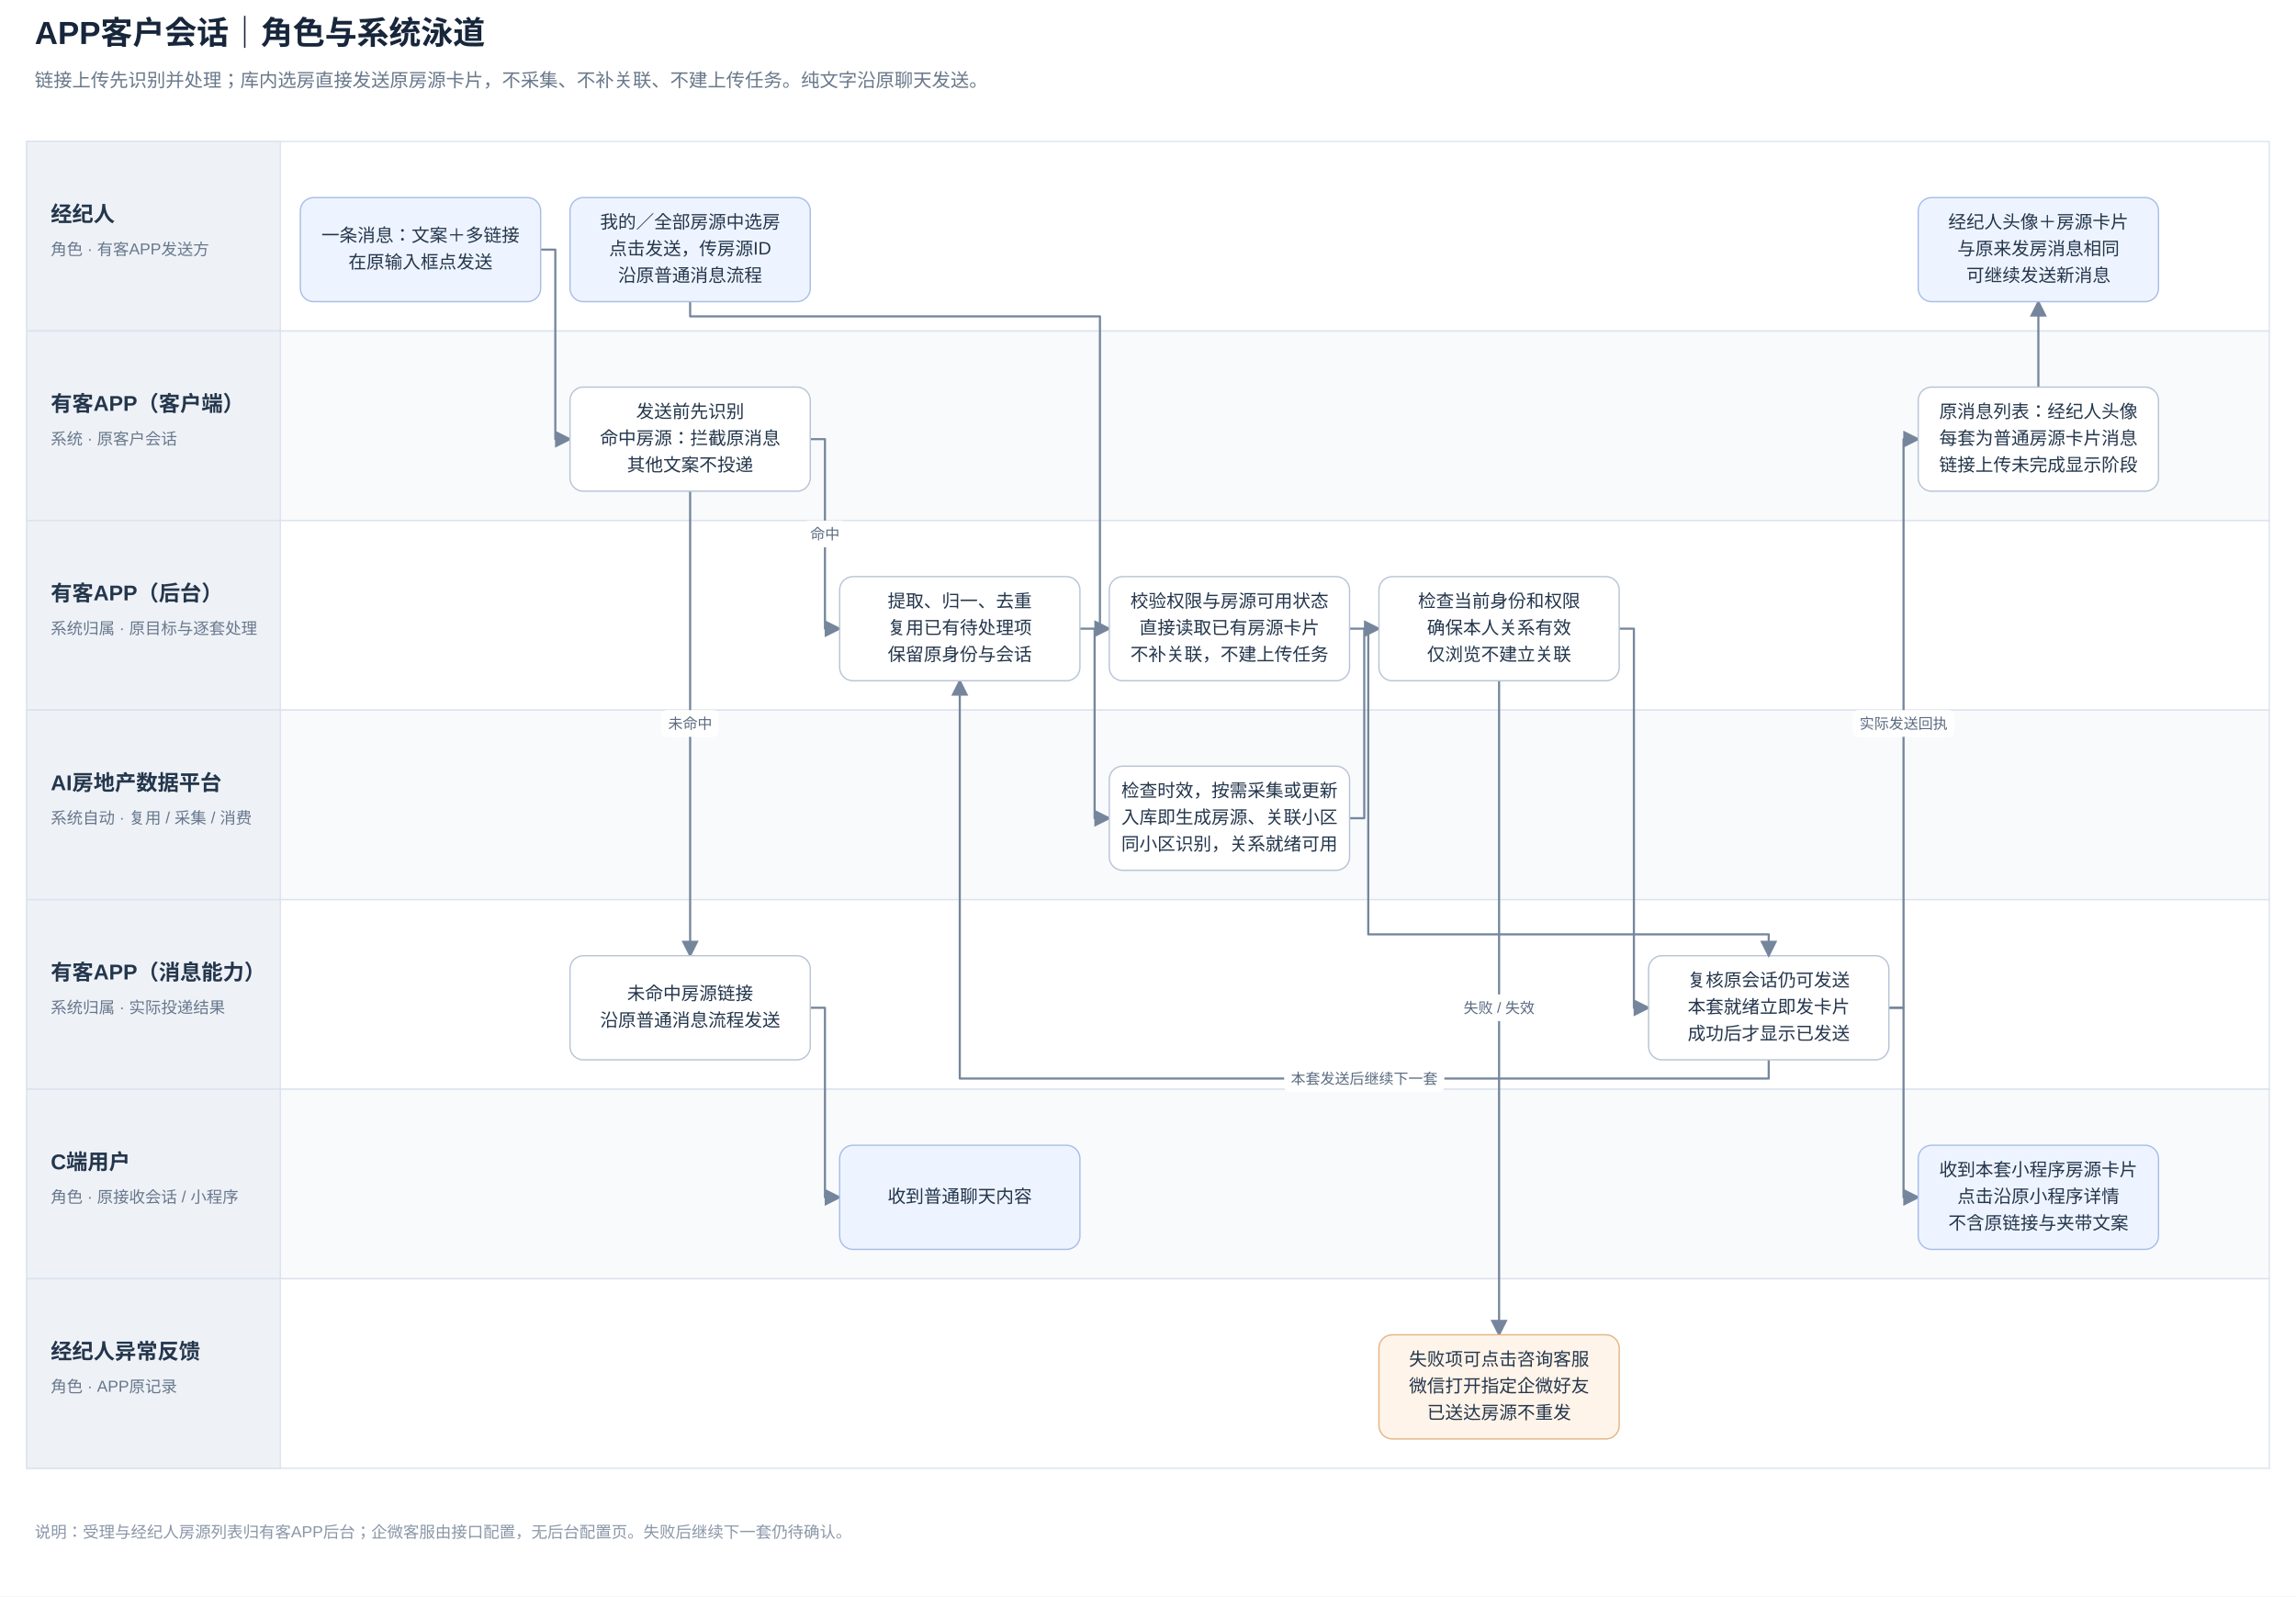
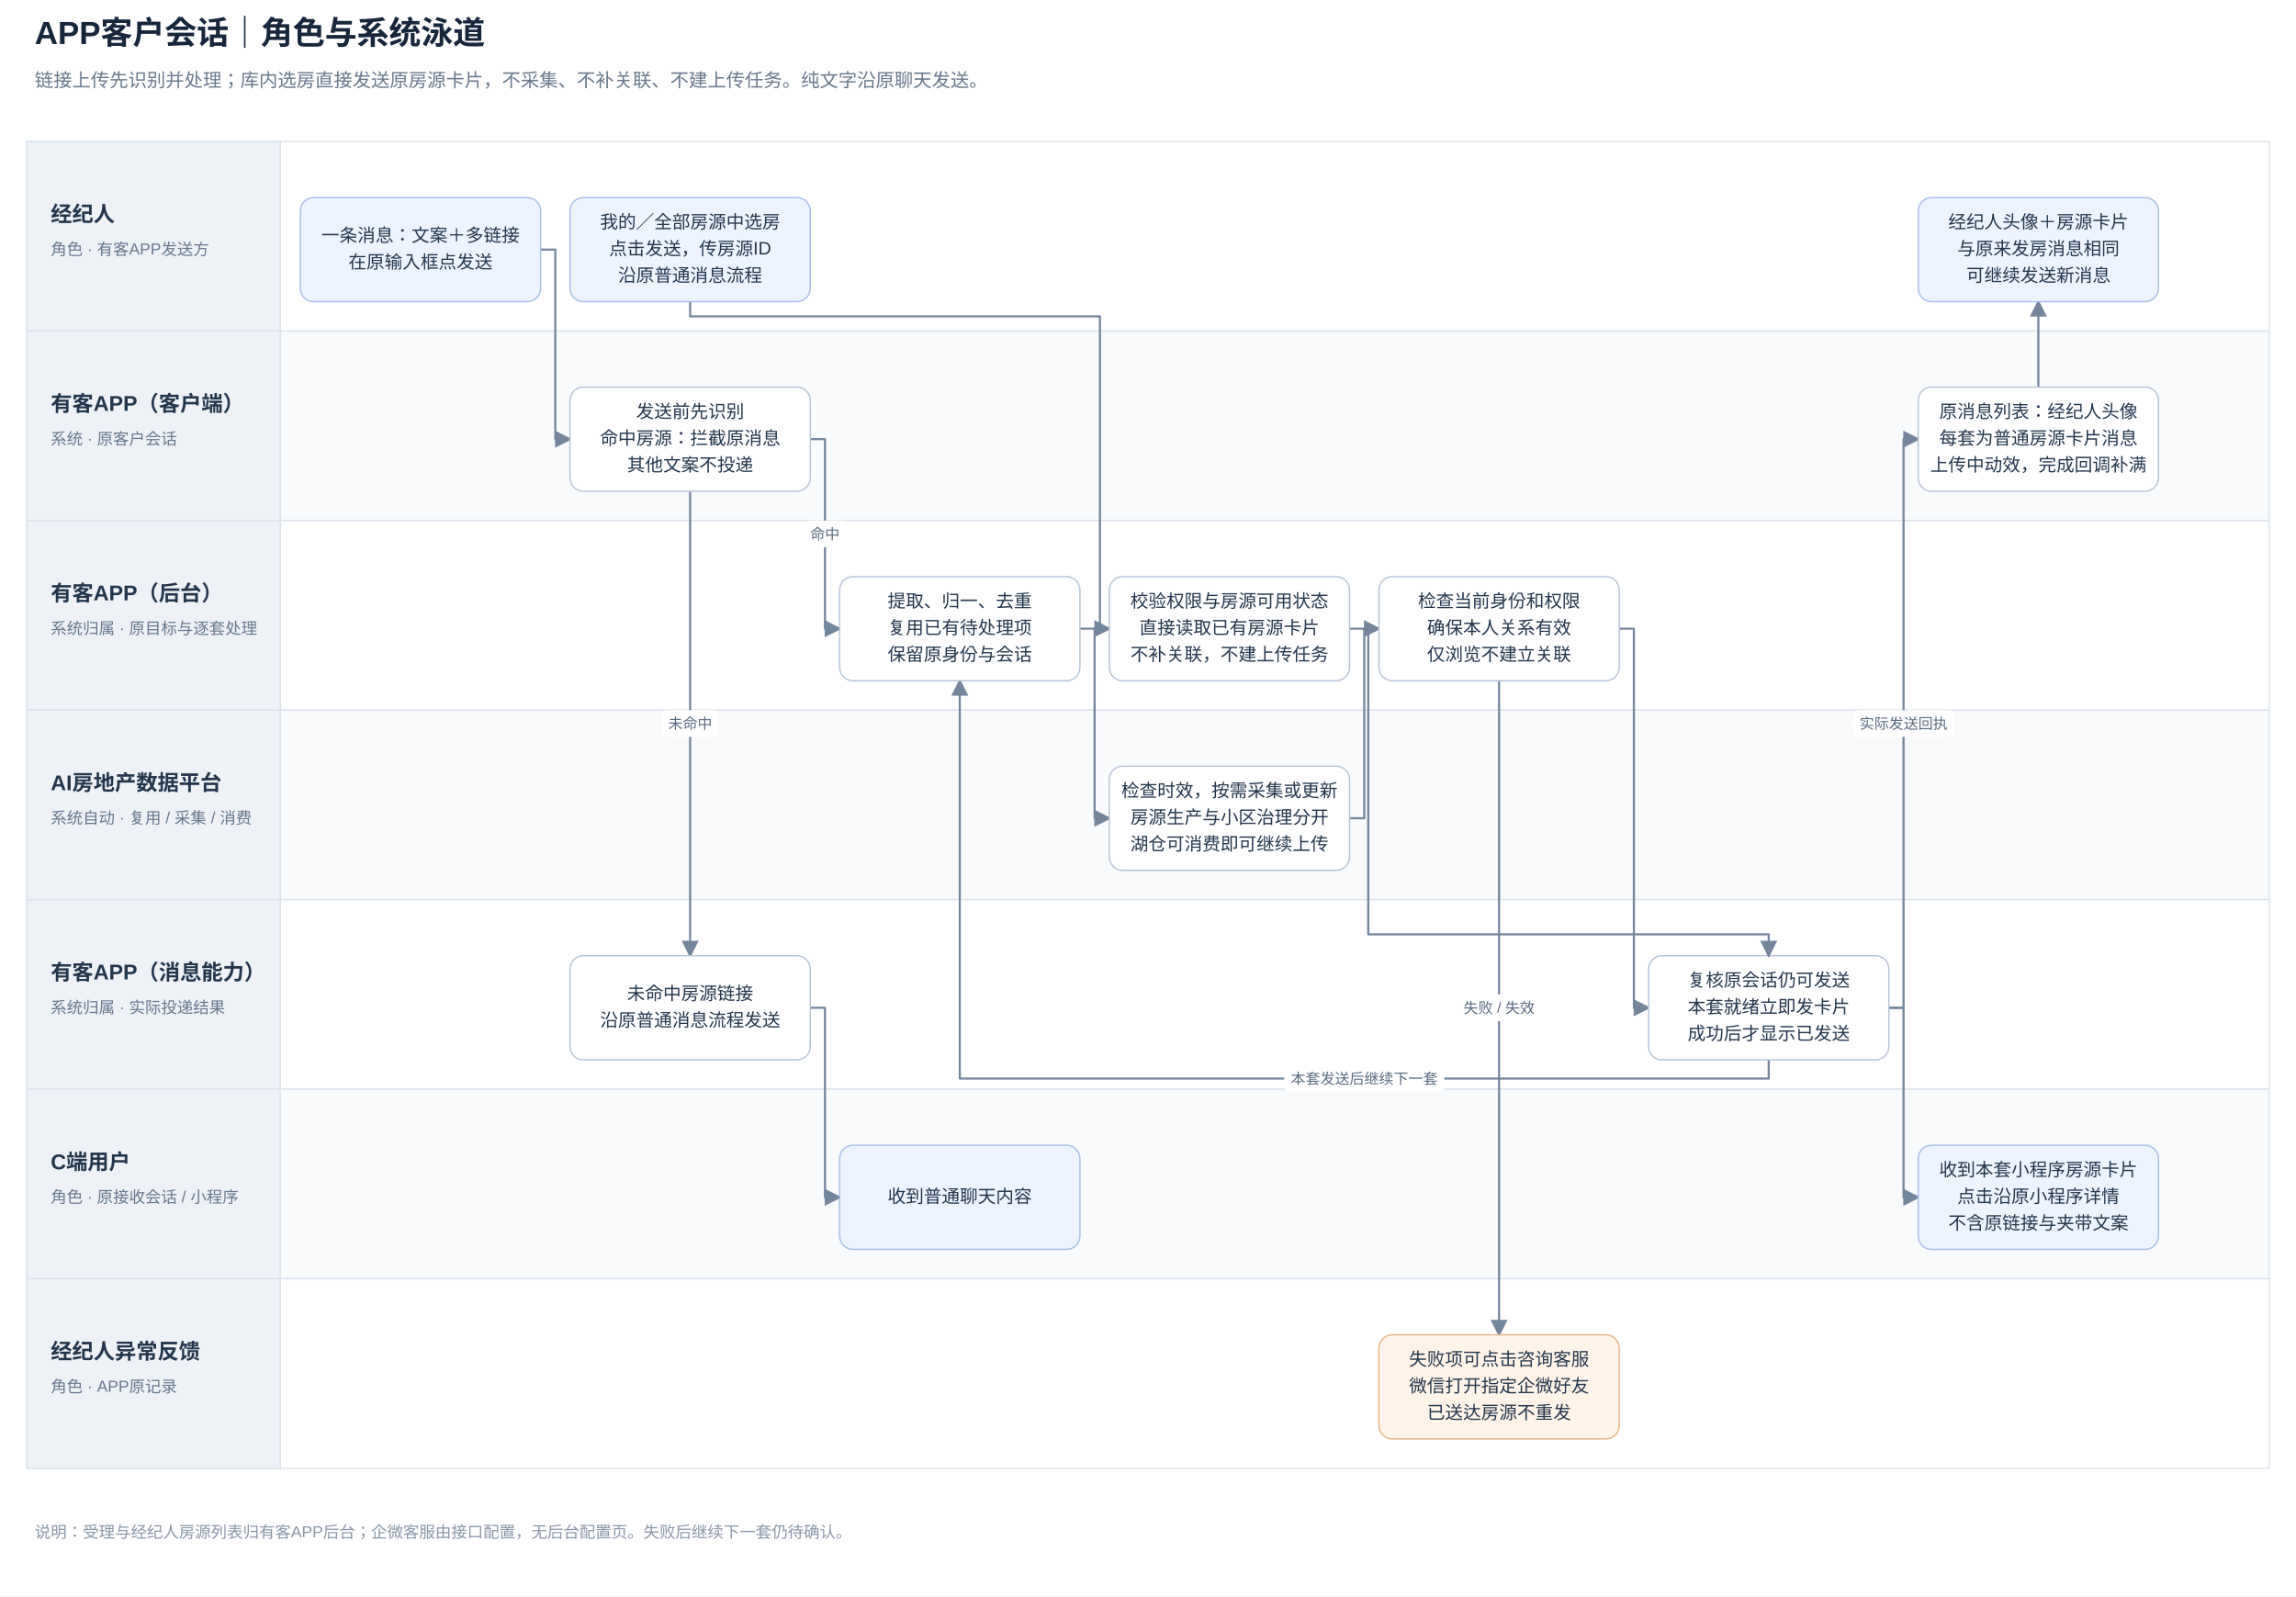
<svg xmlns="http://www.w3.org/2000/svg" style="font-family:PingFang SC,Microsoft YaHei,Arial,sans-serif" width="1720" height="1196" viewBox="0 0 1720 1196">
  <defs>
    <marker id="arrow-app-chat" markerWidth="8" markerHeight="8" refX="7" refY="4" orient="auto">
      <path d="M0,0 L8,4 L0,8 Z" fill="#75869c" />
    </marker>
  </defs>
  <rect width="100%" height="100%" fill="#fff" />
  <text x="26" y="33" font-size="24" font-weight="650" fill="#17263b">APP客户会话｜角色与系统泳道</text>
  <text x="26" y="65" font-size="14" fill="#69788a">链接上传先识别并处理；库内选房直接发送原房源卡片，不采集、不补关联、不建上传任务。纯文字沿原聊天发送。</text>
  <rect x="20" y="106" width="1680" height="142" fill="#ffffff" stroke="#dce3ed" />
  <rect x="20" y="106" width="190" height="142" fill="#eef2f7" stroke="#dce3ed" />
  <text x="38" y="166" font-size="16" font-weight="650" fill="#24364c">经纪人</text>
  <text x="38" y="191" font-size="12" font-weight="400" fill="#68778c">角色 · 有客APP发送方</text>
  <rect x="20" y="248" width="1680" height="142" fill="#f8fafc" stroke="#dce3ed" />
  <rect x="20" y="248" width="190" height="142" fill="#eef2f7" stroke="#dce3ed" />
  <text x="38" y="308" font-size="16" font-weight="650" fill="#24364c">有客APP（客户端）</text>
  <text x="38" y="333" font-size="12" font-weight="400" fill="#68778c">系统 · 原客户会话</text>
  <rect x="20" y="390" width="1680" height="142" fill="#ffffff" stroke="#dce3ed" />
  <rect x="20" y="390" width="190" height="142" fill="#eef2f7" stroke="#dce3ed" />
  <text x="38" y="450" font-size="16" font-weight="650" fill="#24364c">有客APP（后台）</text>
  <text x="38" y="475" font-size="12" font-weight="400" fill="#68778c">系统归属 · 原目标与逐套处理</text>
  <rect x="20" y="532" width="1680" height="142" fill="#f8fafc" stroke="#dce3ed" />
  <rect x="20" y="532" width="190" height="142" fill="#eef2f7" stroke="#dce3ed" />
  <text x="38" y="592" font-size="16" font-weight="650" fill="#24364c">AI房地产数据平台</text>
  <text x="38" y="617" font-size="12" font-weight="400" fill="#68778c">系统自动 · 复用 / 采集 / 消费</text>
  <rect x="20" y="674" width="1680" height="142" fill="#ffffff" stroke="#dce3ed" />
  <rect x="20" y="674" width="190" height="142" fill="#eef2f7" stroke="#dce3ed" />
  <text x="38" y="734" font-size="16" font-weight="650" fill="#24364c">有客APP（消息能力）</text>
  <text x="38" y="759" font-size="12" font-weight="400" fill="#68778c">系统归属 · 实际投递结果</text>
  <rect x="20" y="816" width="1680" height="142" fill="#f8fafc" stroke="#dce3ed" />
  <rect x="20" y="816" width="190" height="142" fill="#eef2f7" stroke="#dce3ed" />
  <text x="38" y="876" font-size="16" font-weight="650" fill="#24364c">C端用户</text>
  <text x="38" y="901" font-size="12" font-weight="400" fill="#68778c">角色 · 原接收会话 / 小程序</text>
  <rect x="20" y="958" width="1680" height="142" fill="#ffffff" stroke="#dce3ed" />
  <rect x="20" y="958" width="190" height="142" fill="#eef2f7" stroke="#dce3ed" />
  <text x="38" y="1018" font-size="16" font-weight="650" fill="#24364c">经纪人异常反馈</text>
  <text x="38" y="1043" font-size="12" font-weight="400" fill="#68778c">角色 · APP原记录</text>
  <polyline points="405,187 416,187 416,329 427,329" fill="none" stroke="#75869c" stroke-width="1.6" stroke-linejoin="round" marker-end="url(#arrow-app-chat)" />
  <polyline points="607,329 618,329 618,471 629,471" fill="none" stroke="#75869c" stroke-width="1.6" stroke-linejoin="round" marker-end="url(#arrow-app-chat)" />
  <rect x="602" y="390" width="32" height="20" rx="4" fill="#fff" />
  <text x="618" y="404" text-anchor="middle" font-size="11" fill="#5b6b80">命中</text>
  <polyline points="809,471 820,471 820,613 831,613" fill="none" stroke="#75869c" stroke-width="1.6" stroke-linejoin="round" marker-end="url(#arrow-app-chat)" />
  <polyline points="1011,613 1022,613 1022,471 1033,471" fill="none" stroke="#75869c" stroke-width="1.6" stroke-linejoin="round" marker-end="url(#arrow-app-chat)" />
  <polyline points="1213,471 1224,471 1224,755 1235,755" fill="none" stroke="#75869c" stroke-width="1.6" stroke-linejoin="round" marker-end="url(#arrow-app-chat)" />
  <polyline points="1415,755 1426,755 1426,897 1437,897" fill="none" stroke="#75869c" stroke-width="1.6" stroke-linejoin="round" marker-end="url(#arrow-app-chat)" />
  <polyline points="1415,755 1426,755 1426,329 1437,329" fill="none" stroke="#75869c" stroke-width="1.6" stroke-linejoin="round" marker-end="url(#arrow-app-chat)" />
  <rect x="1388" y="532" width="76" height="20" rx="4" fill="#fff" />
  <text x="1426" y="546" text-anchor="middle" font-size="11" fill="#5b6b80">实际发送回执</text>
  <polyline points="1527,290 1527,226" fill="none" stroke="#75869c" stroke-width="1.6" stroke-linejoin="round" marker-end="url(#arrow-app-chat)" />
  <polyline points="517,368 517,716" fill="none" stroke="#75869c" stroke-width="1.6" stroke-linejoin="round" marker-end="url(#arrow-app-chat)" />
  <rect x="495.5" y="532" width="43" height="20" rx="4" fill="#fff" />
  <text x="517" y="546" text-anchor="middle" font-size="11" fill="#5b6b80">未命中</text>
  <polyline points="607,755 618,755 618,897 629,897" fill="none" stroke="#75869c" stroke-width="1.6" stroke-linejoin="round" marker-end="url(#arrow-app-chat)" />
  <polyline points="1123,510 1123,1000" fill="none" stroke="#75869c" stroke-width="1.6" stroke-linejoin="round" marker-end="url(#arrow-app-chat)" />
  <rect x="1079.5" y="745" width="87" height="20" rx="4" fill="#fff" />
  <text x="1123" y="759" text-anchor="middle" font-size="11" fill="#5b6b80">失败 / 失效</text>
  <polyline points="1325,794 1325,808 719,808 719,528 719,510" fill="none" stroke="#75869c" stroke-width="1.6" stroke-linejoin="round" marker-end="url(#arrow-app-chat)" />
  <rect x="962" y="798" width="120" height="20" rx="4" fill="#fff" />
  <text x="1022" y="812" text-anchor="middle" font-size="11" fill="#5b6b80">本套发送后继续下一套</text>
  <rect x="225" y="148" width="180" height="78" rx="10" fill="#eef4ff" stroke="#a8bde8" />
  <text x="315" y="181" text-anchor="middle" font-size="13.5" fill="#24364c">一条消息：文案＋多链接</text>
  <text x="315" y="201" text-anchor="middle" font-size="13.5" fill="#24364c">在原输入框点发送</text>
  <rect x="427" y="290" width="180" height="78" rx="10" fill="#fff" stroke="#b7c4d5" />
  <text x="517" y="313" text-anchor="middle" font-size="13.5" fill="#24364c">发送前先识别</text>
  <text x="517" y="333" text-anchor="middle" font-size="13.5" fill="#24364c">命中房源：拦截原消息</text>
  <text x="517" y="353" text-anchor="middle" font-size="13.5" fill="#24364c">其他文案不投递</text>
  <rect x="629" y="432" width="180" height="78" rx="10" fill="#fff" stroke="#b7c4d5" />
  <text x="719" y="455" text-anchor="middle" font-size="13.5" fill="#24364c">提取、归一、去重</text>
  <text x="719" y="475" text-anchor="middle" font-size="13.5" fill="#24364c">复用已有待处理项</text>
  <text x="719" y="495" text-anchor="middle" font-size="13.5" fill="#24364c">保留原身份与会话</text>
  <rect x="831" y="574" width="180" height="78" rx="10" fill="#fff" stroke="#b7c4d5" />
  <text x="921" y="597" text-anchor="middle" font-size="13.5" fill="#24364c">检查时效，按需采集或更新</text>
-   <text x="921" y="617" text-anchor="middle" font-size="13.5" fill="#24364c">入库即生成房源、关联小区</text>
-   <text x="921" y="637" text-anchor="middle" font-size="13.5" fill="#24364c">同小区识别，关系就绪可用</text>
+   <text x="921" y="617" text-anchor="middle" font-size="13.5" fill="#24364c">房源生产与小区治理分开</text>
+   <text x="921" y="637" text-anchor="middle" font-size="13.5" fill="#24364c">湖仓可消费即可继续上传</text>
  <rect x="1033" y="432" width="180" height="78" rx="10" fill="#fff" stroke="#b7c4d5" />
  <text x="1123" y="455" text-anchor="middle" font-size="13.5" fill="#24364c">检查当前身份和权限</text>
  <text x="1123" y="475" text-anchor="middle" font-size="13.5" fill="#24364c">确保本人关系有效</text>
  <text x="1123" y="495" text-anchor="middle" font-size="13.5" fill="#24364c">仅浏览不建立关联</text>
  <rect x="1235" y="716" width="180" height="78" rx="10" fill="#fff" stroke="#b7c4d5" />
  <text x="1325" y="739" text-anchor="middle" font-size="13.5" fill="#24364c">复核原会话仍可发送</text>
  <text x="1325" y="759" text-anchor="middle" font-size="13.5" fill="#24364c">本套就绪立即发卡片</text>
  <text x="1325" y="779" text-anchor="middle" font-size="13.5" fill="#24364c">成功后才显示已发送</text>
  <rect x="1437" y="858" width="180" height="78" rx="10" fill="#eef4ff" stroke="#a8bde8" />
  <text x="1527" y="881" text-anchor="middle" font-size="13.5" fill="#24364c">收到本套小程序房源卡片</text>
  <text x="1527" y="901" text-anchor="middle" font-size="13.5" fill="#24364c">点击沿原小程序详情</text>
  <text x="1527" y="921" text-anchor="middle" font-size="13.5" fill="#24364c">不含原链接与夹带文案</text>
  <rect x="1437" y="290" width="180" height="78" rx="10" fill="#fff" stroke="#b7c4d5" />
  <text x="1527" y="313" text-anchor="middle" font-size="13.5" fill="#24364c">原消息列表：经纪人头像</text>
  <text x="1527" y="333" text-anchor="middle" font-size="13.5" fill="#24364c">每套为普通房源卡片消息</text>
-   <text x="1527" y="353" text-anchor="middle" font-size="13.5" fill="#24364c">链接上传未完成显示阶段</text>
+   <text x="1527" y="353" text-anchor="middle" font-size="13.5" fill="#24364c">上传中动效，完成回调补满</text>
  <rect x="1437" y="148" width="180" height="78" rx="10" fill="#eef4ff" stroke="#a8bde8" />
  <text x="1527" y="171" text-anchor="middle" font-size="13.5" fill="#24364c">经纪人头像＋房源卡片</text>
  <text x="1527" y="191" text-anchor="middle" font-size="13.5" fill="#24364c">与原来发房消息相同</text>
  <text x="1527" y="211" text-anchor="middle" font-size="13.5" fill="#24364c">可继续发送新消息</text>
  <rect x="427" y="716" width="180" height="78" rx="10" fill="#fff" stroke="#b7c4d5" />
  <text x="517" y="749" text-anchor="middle" font-size="13.5" fill="#24364c">未命中房源链接</text>
  <text x="517" y="769" text-anchor="middle" font-size="13.5" fill="#24364c">沿原普通消息流程发送</text>
  <rect x="629" y="858" width="180" height="78" rx="10" fill="#eef4ff" stroke="#a8bde8" />
  <text x="719" y="901" text-anchor="middle" font-size="13.5" fill="#24364c">收到普通聊天内容</text>
  <rect x="1033" y="1000" width="180" height="78" rx="10" fill="#fff4e9" stroke="#e2b587" />
  <text x="1123" y="1023" text-anchor="middle" font-size="13.5" fill="#24364c">失败项可点击咨询客服</text>
  <text x="1123" y="1043" text-anchor="middle" font-size="13.5" fill="#24364c">微信打开指定企微好友</text>
  <text x="1123" y="1063" text-anchor="middle" font-size="13.5" fill="#24364c">已送达房源不重发</text>
  <text x="26" y="1152" font-size="12" fill="#8a96a7">说明：受理与经纪人房源列表归有客APP后台；企微客服由接口配置，无后台配置页。失败后继续下一套仍待确认。</text>
  <polyline points="517,226 517,237 824,237 824,471 831,471" fill="none" stroke="#75869c" stroke-width="1.6" stroke-linejoin="round" marker-end="url(#arrow-app-chat)" />
  <polyline points="1011,471 1025,471 1025,700 1325,700 1325,716" fill="none" stroke="#75869c" stroke-width="1.6" stroke-linejoin="round" marker-end="url(#arrow-app-chat)" />
  <rect x="427" y="148" width="180" height="78" rx="10" fill="#eef4ff" stroke="#a8bde8" />
  <text x="517" y="171" text-anchor="middle" font-size="13.5" fill="#24364c">我的／全部房源中选房</text>
  <text x="517" y="191" text-anchor="middle" font-size="13.5" fill="#24364c">点击发送，传房源ID</text>
  <text x="517" y="211" text-anchor="middle" font-size="13.5" fill="#24364c">沿原普通消息流程</text>
  <rect x="831" y="432" width="180" height="78" rx="10" fill="#fff" stroke="#b7c4d5" />
  <text x="921" y="455" text-anchor="middle" font-size="13.5" fill="#24364c">校验权限与房源可用状态</text>
  <text x="921" y="475" text-anchor="middle" font-size="13.5" fill="#24364c">直接读取已有房源卡片</text>
  <text x="921" y="495" text-anchor="middle" font-size="13.5" fill="#24364c">不补关联，不建上传任务</text>
</svg>
